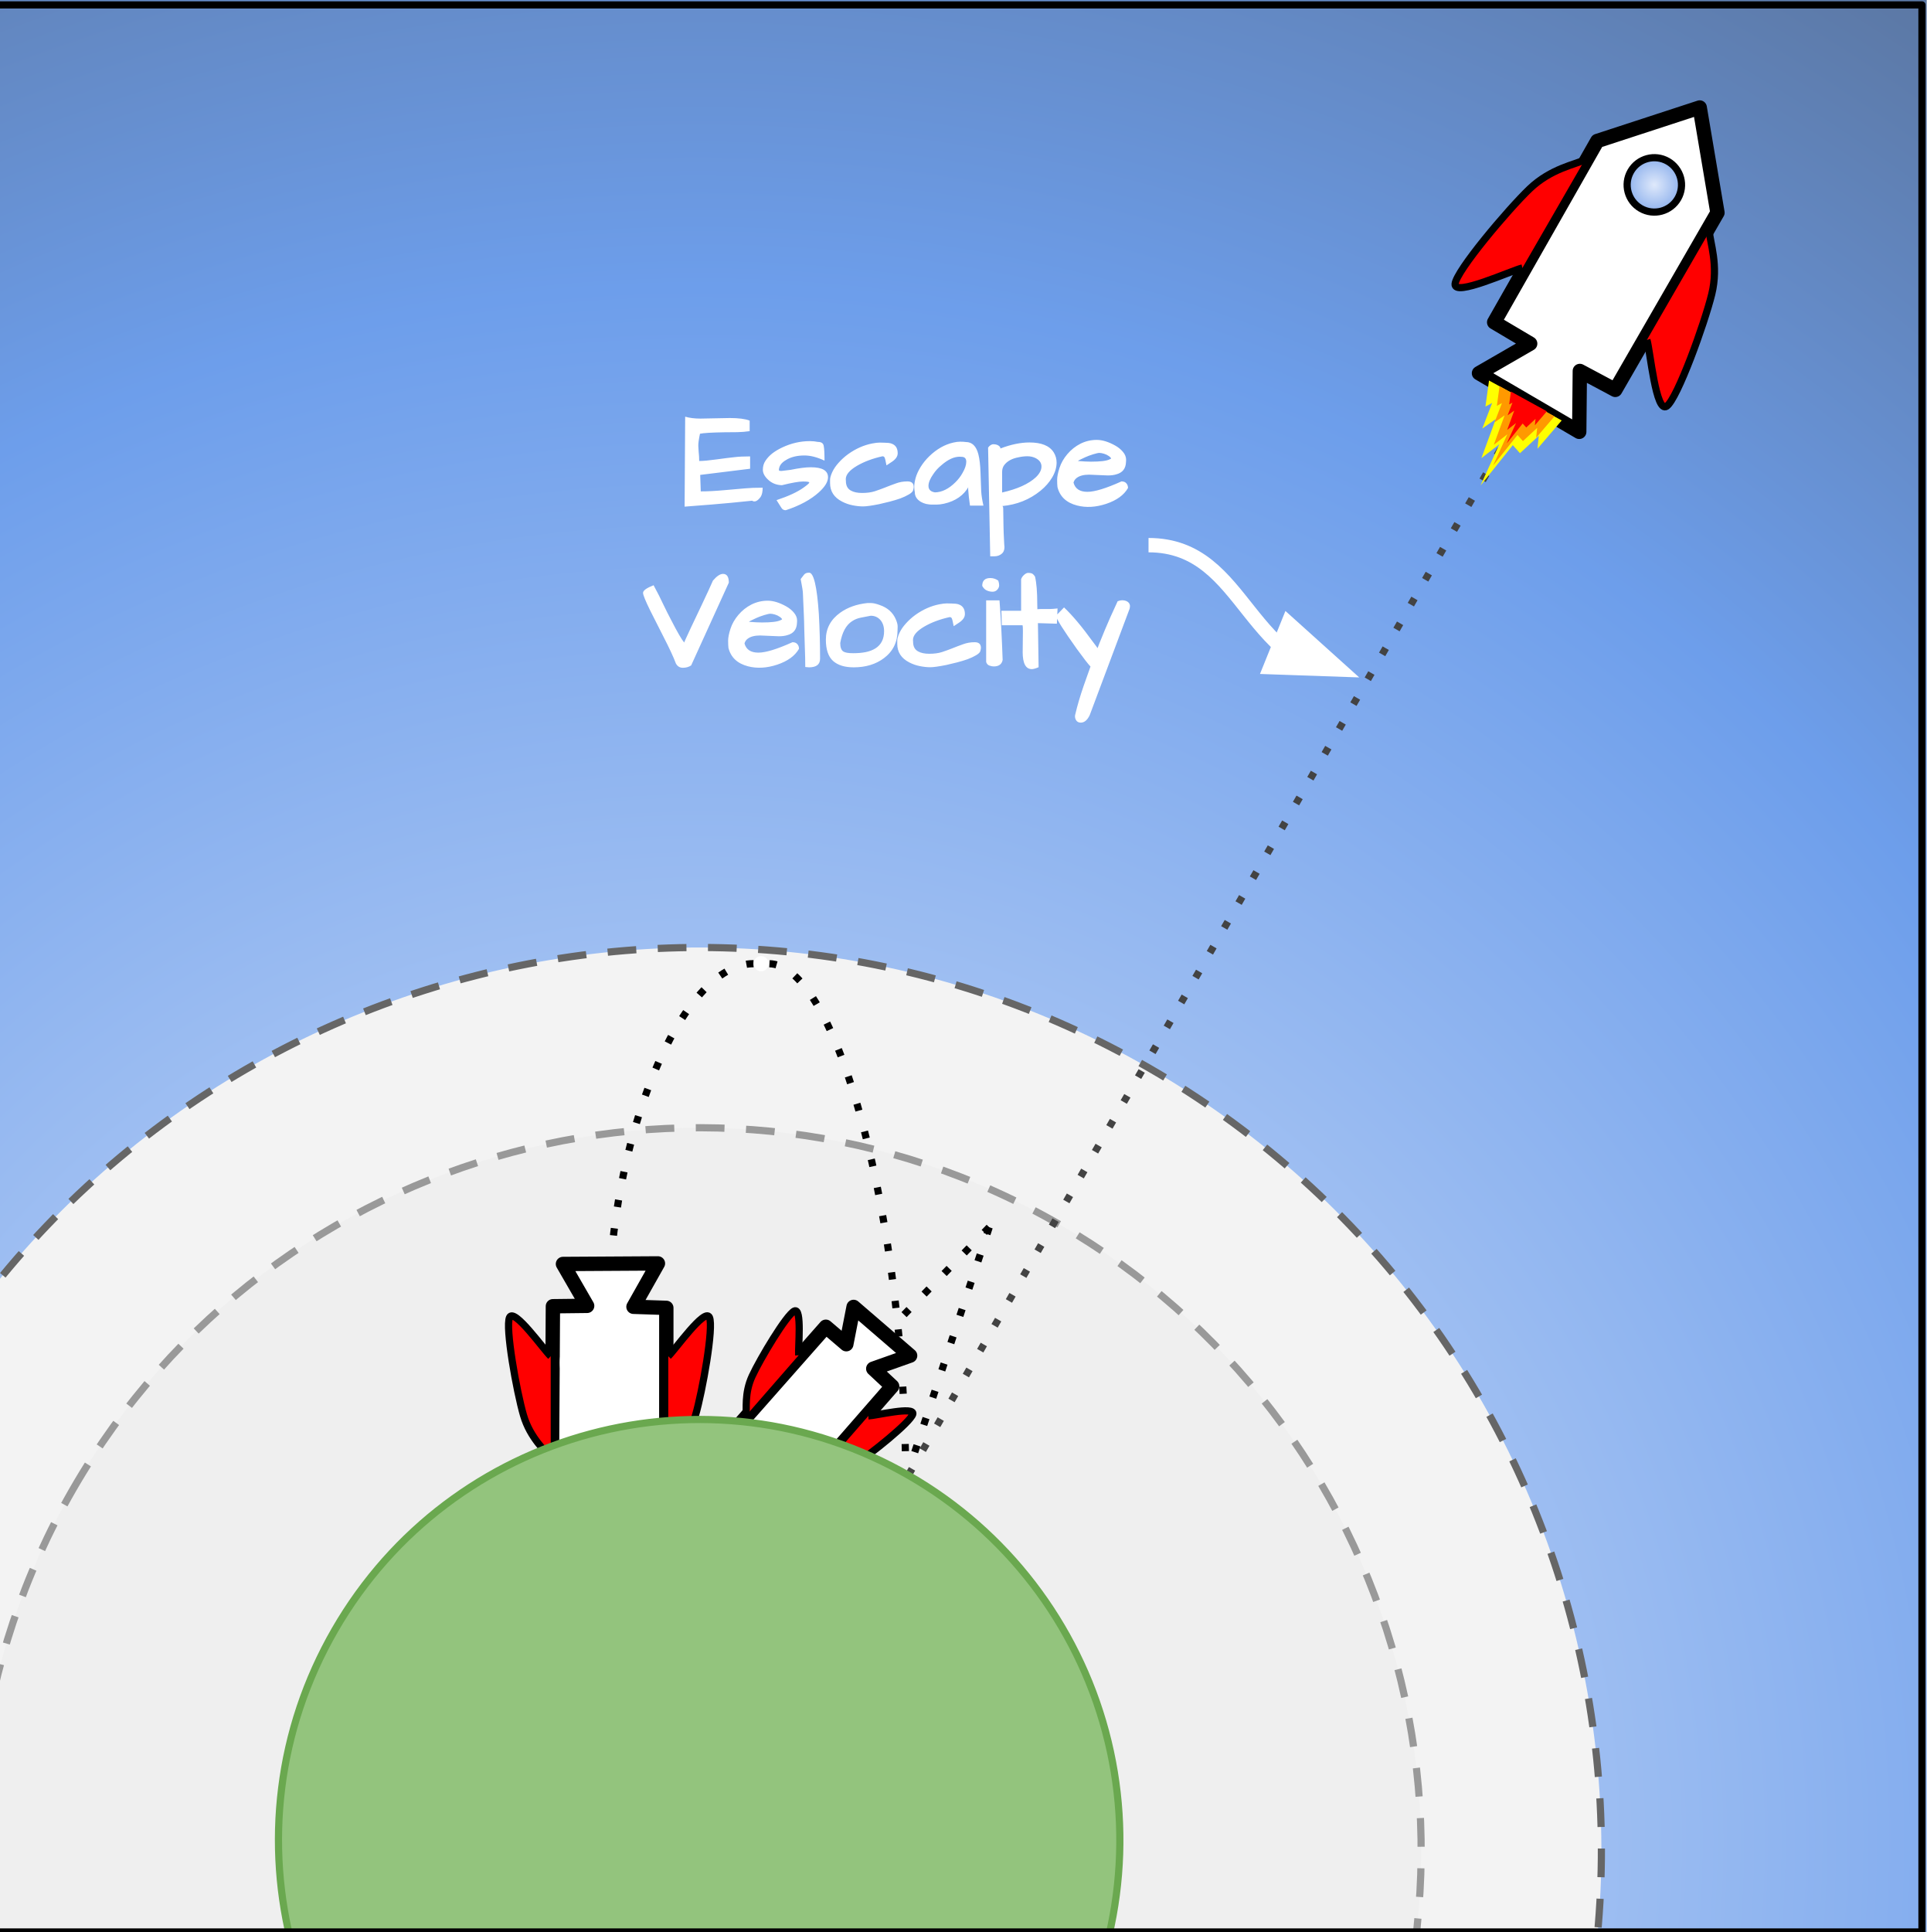
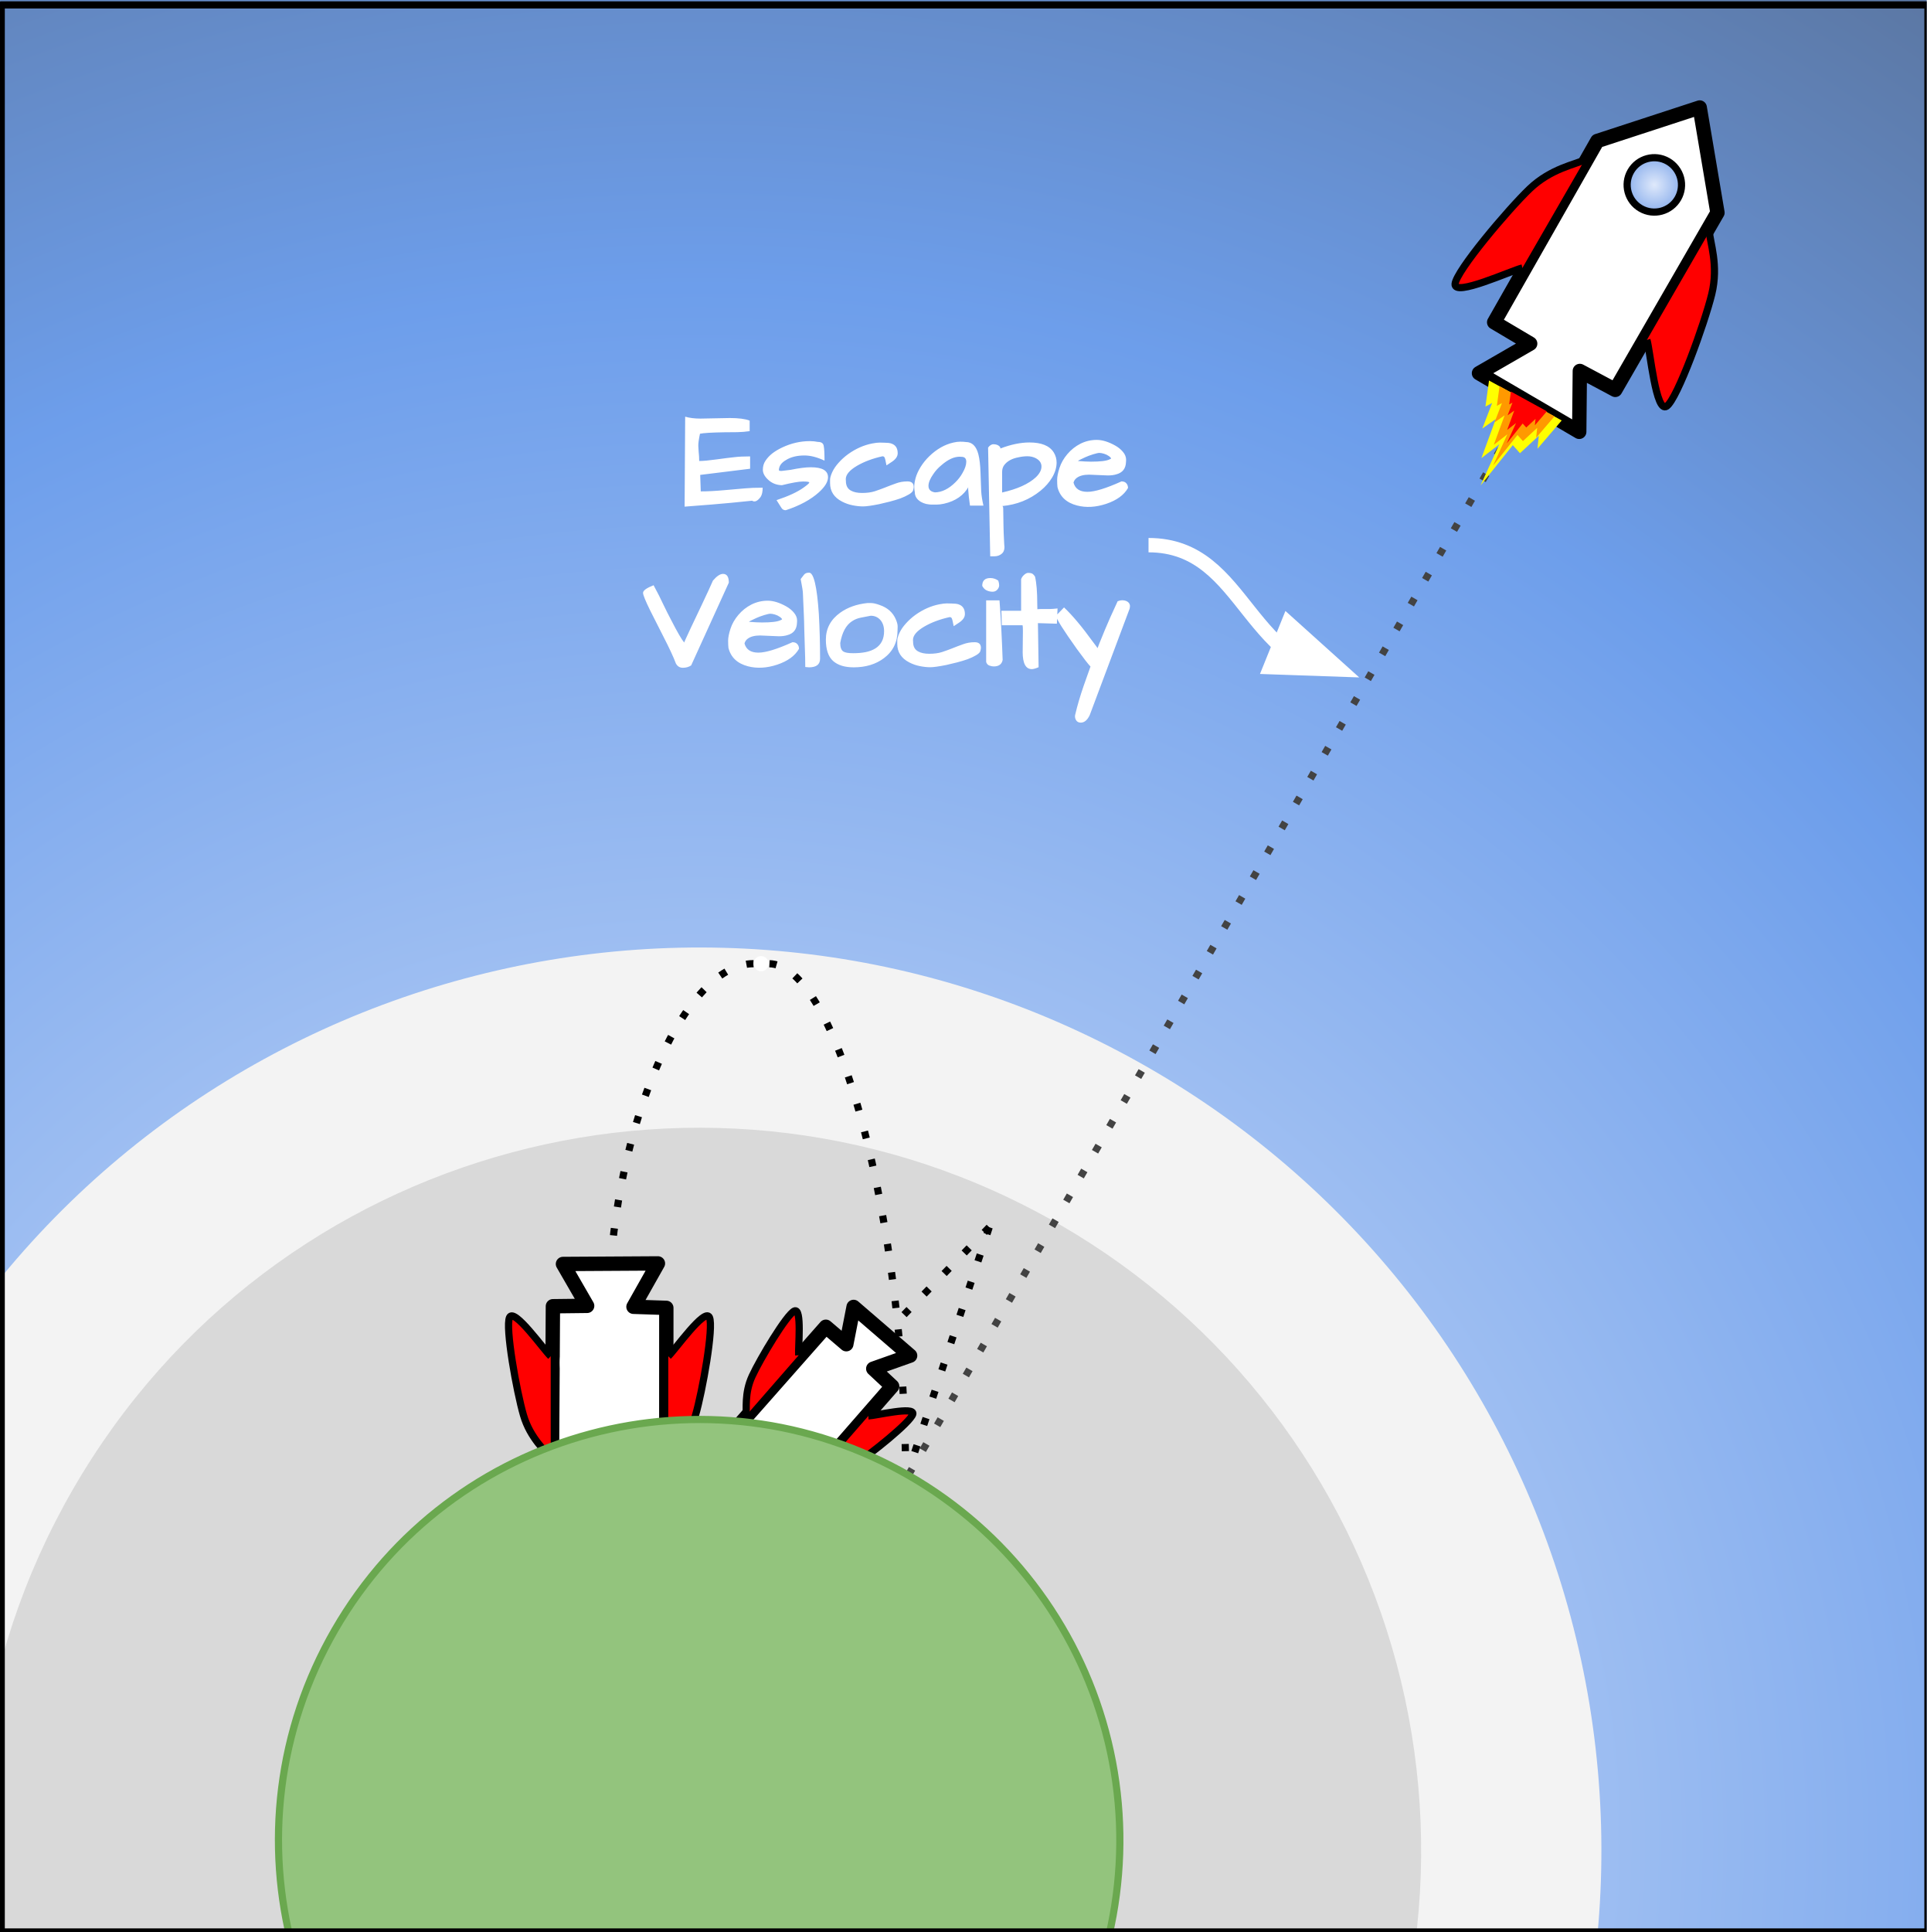
<svg xmlns="http://www.w3.org/2000/svg" version="1.1" viewBox="0.0 0.0 268.438 269.126" fill="none" stroke="none" stroke-linecap="square" stroke-miterlimit="10">
  <clipPath id="p.0">
    <path d="m0 0l268.438 0l0 269.126l-268.438 0l0 -269.126z" clip-rule="nonzero" />
  </clipPath>
  <g clip-path="url(#p.0)">
    <path fill="#000000" fill-opacity="0.0" d="m0 0l268.438 0l0 269.126l-268.438 0z" fill-rule="evenodd" />
    <defs>
      <radialGradient id="p.1" gradientUnits="userSpaceOnUse" gradientTransform="matrix(19.35632 11.1756 -11.1756 19.35632 0.0 0.0)" spreadMethod="pad" cx="9.509" cy="7.754" fx="9.509" fy="7.754" r="19.356">
        <stop offset="0.0" stop-color="#dfe9fb" />
        <stop offset="0.5" stop-color="#6d9eeb" />
        <stop offset="1.0" stop-color="#434343" />
      </radialGradient>
    </defs>
    <path fill="url(#p.1)" d="m-163.452 105.738l0 0c85.756 -148.525 272.069 -201.497 416.142 -118.315l0 0c69.186 39.945 119.179 106.588 138.981 185.268c19.802 78.68 7.791 162.951 -33.39 234.275l0 0c-85.756 148.525 -272.069 201.497 -416.142 118.315l0 0c-144.072 -83.182 -191.347 -271.018 -105.591 -419.543z" fill-rule="evenodd" />
    <path fill="#f3f3f3" d="m-11.56 194.887l0 0c34.729 -60.151 111.644 -80.76 171.795 -46.031l0 0c28.886 16.677 49.963 44.146 58.596 76.364c8.633 32.218 4.113 66.545 -12.564 95.431l0 0c-34.729 60.151 -111.644 80.76 -171.795 46.031l0 0c-60.151 -34.729 -80.76 -111.644 -46.031 -171.795z" fill-rule="evenodd" />
-     <path stroke="#666666" stroke-width="1.0" stroke-linejoin="round" stroke-linecap="butt" stroke-dasharray="4.0,3.0" d="m-11.56 194.887l0 0c34.729 -60.151 111.644 -80.76 171.795 -46.031l0 0c28.886 16.677 49.963 44.146 58.596 76.364c8.633 32.218 4.113 66.545 -12.564 95.431l0 0c-34.729 60.151 -111.644 80.76 -171.795 46.031l0 0c-60.151 -34.729 -80.76 -111.644 -46.031 -171.795z" fill-rule="evenodd" />
-     <path fill="#efefef" d="m10.184 207.423l0 0c27.797 -48.14 89.356 -64.624 137.496 -36.819l0 0c23.118 13.353 39.986 35.342 46.894 61.13c6.908 25.788 3.289 53.264 -10.059 76.381l0 0c-27.797 48.14 -89.356 64.624 -137.496 36.819l0 0c-48.14 -27.806 -64.632 -89.372 -36.835 -137.512z" fill-rule="evenodd" />
-     <path stroke="#999999" stroke-width="1.0" stroke-linejoin="round" stroke-linecap="butt" stroke-dasharray="4.0,3.0" d="m10.184 207.423l0 0c27.797 -48.14 89.356 -64.624 137.496 -36.819l0 0c23.118 13.353 39.986 35.342 46.894 61.13c6.908 25.788 3.289 53.264 -10.059 76.381l0 0c-27.797 48.14 -89.356 64.624 -137.496 36.819l0 0c-48.14 -27.806 -64.632 -89.372 -36.835 -137.512z" fill-rule="evenodd" />
+     <path fill="#d9d9d9" d="m10.184 207.423l0 0c27.797 -48.14 89.356 -64.624 137.496 -36.819l0 0c23.118 13.353 39.986 35.342 46.894 61.13c6.908 25.788 3.289 53.264 -10.059 76.381l0 0c-27.797 48.14 -89.356 64.624 -137.496 36.819l0 0c-48.14 -27.806 -64.632 -89.372 -36.835 -137.512z" fill-rule="evenodd" />
    <path fill="#000000" fill-opacity="0.0" d="m104.985 134.24c-10.079 0 -20.157 24.362 -20.157 48.724" fill-rule="evenodd" />
    <path stroke="#000000" stroke-width="1.0" stroke-linejoin="round" stroke-linecap="butt" stroke-dasharray="1.0,3.0" d="m104.985 134.24c-10.079 0 -20.157 24.362 -20.157 48.724" fill-rule="evenodd" />
    <path fill="#ffffff" d="m77.034 181.958l-0.144 23.764l8.201 9.132l7.74 -9.369l0.004 -23.3l-4.575 -0.152l3.406 -6.04l-13.231 0.078l3.369 5.832z" fill-rule="evenodd" />
    <path stroke="#000000" stroke-width="2.0" stroke-linejoin="round" stroke-linecap="butt" d="m77.034 181.958l-0.144 23.764l8.201 9.132l7.74 -9.369l0.004 -23.3l-4.575 -0.152l3.406 -6.04l-13.231 0.078l3.369 5.832z" fill-rule="evenodd" />
    <defs>
      <radialGradient id="p.2" gradientUnits="userSpaceOnUse" gradientTransform="matrix(2.093434 -7.148488668846959E-4 -7.148488668846959E-4 -2.093434 0.0 0.0)" spreadMethod="pad" cx="40.579" cy="-97.764" fx="40.579" fy="-97.764" r="2.093">
        <stop offset="0.0" stop-color="#dfe9fb" />
        <stop offset="1.0" stop-color="#6e9be7" />
      </radialGradient>
    </defs>
    <path fill="url(#p.2)" d="m81.92 204.634l0 0c2.89917E-4 1.711 1.388 3.098 3.1 3.098l0 0c0.822 -2.746582E-4 1.61 -0.327 2.191 -0.908c0.581 -0.581 0.907 -1.37 0.907 -2.191l0 0c-2.89917E-4 -1.711 -1.388 -3.098 -3.1 -3.098l0 0c-1.712 5.79834E-4 -3.099 1.388 -3.099 3.1z" fill-rule="evenodd" />
    <path stroke="#000000" stroke-width="1.0" stroke-linejoin="round" stroke-linecap="butt" d="m81.92 204.634l0 0c2.89917E-4 1.711 1.388 3.098 3.1 3.098l0 0c0.822 -2.746582E-4 1.61 -0.327 2.191 -0.908c0.581 -0.581 0.907 -1.37 0.907 -2.191l0 0c-2.89917E-4 -1.711 -1.388 -3.098 -3.1 -3.098l0 0c-1.712 5.79834E-4 -3.099 1.388 -3.099 3.1z" fill-rule="evenodd" />
    <path fill="#ff0000" d="m76.728 203.167c-0.632 -1.006 -2.84 -2.759 -3.795 -6.036c-0.955 -3.277 -2.57 -12.256 -1.938 -13.623c0.632 -1.368 4.775 4.515 5.73 5.418" fill-rule="evenodd" />
    <path stroke="#000000" stroke-width="1.0" stroke-linejoin="round" stroke-linecap="butt" d="m76.728 203.167c-0.632 -1.006 -2.84 -2.759 -3.795 -6.036c-0.955 -3.277 -2.57 -12.256 -1.938 -13.623c0.632 -1.368 4.775 4.515 5.73 5.418" fill-rule="evenodd" />
    <path fill="#ff0000" d="m93.113 203.162c0.632 -1.006 2.839 -2.761 3.793 -6.039c0.954 -3.277 2.566 -12.257 1.933 -13.625c-0.633 -1.367 -4.774 4.518 -5.728 5.421" fill-rule="evenodd" />
    <path stroke="#000000" stroke-width="1.0" stroke-linejoin="round" stroke-linecap="butt" d="m93.113 203.162c0.632 -1.006 2.839 -2.761 3.793 -6.039c0.954 -3.277 2.566 -12.257 1.933 -13.625c-0.633 -1.367 -4.774 4.518 -5.728 5.421" fill-rule="evenodd" />
    <path fill="#000000" fill-opacity="0.0" d="m189.362 94.367l0 0c2.67 -4.636 8.593 -6.222 13.228 -3.543l0 0c2.226 1.286 3.852 3.404 4.519 5.888c0.667 2.484 0.322 5.13 -0.96 7.356l0 0c-2.67 4.636 -8.593 6.222 -13.228 3.543l0 0c-4.636 -2.679 -6.229 -8.608 -3.559 -13.244z" fill-rule="evenodd" />
    <path fill="#000000" fill-opacity="0.0" d="m219.067 45.257l-92.882 160.882" fill-rule="evenodd" />
    <path stroke="#434343" stroke-width="1.0" stroke-linejoin="round" stroke-linecap="butt" stroke-dasharray="1.0,3.0" d="m219.067 45.257l-92.882 160.882" fill-rule="evenodd" />
    <path fill="#000000" fill-opacity="0.0" d="m160.019 75.939c7.012 0 10.355 4.606 14.024 9.213c3.669 4.606 7.665 9.213 15.33 9.213" fill-rule="evenodd" />
    <path stroke="#ffffff" stroke-width="2.0" stroke-linejoin="round" stroke-linecap="butt" d="m160.019 75.939c7.012 0 10.355 4.606 14.024 9.213c0.917 1.152 1.855 2.303 2.865 3.383c0.253 0.27 0.51 0.535 0.772 0.795c0.131 0.13 0.264 0.258 0.398 0.385l0.168 0.155" fill-rule="evenodd" />
    <path fill="#ffffff" stroke="#ffffff" stroke-width="2.0" stroke-linecap="butt" d="m177.009 92.933l9.653 0.336l-7.178 -6.462z" fill-rule="evenodd" />
    <path fill="#000000" fill-opacity="0.0" d="m307.112 129.128c-0.008 0.016 0.004 0.031 0.016 0.047c0.012 0.016 0.024 0.031 0.016 0.047" fill-rule="evenodd" />
    <path stroke="#000000" stroke-width="1.0" stroke-linejoin="round" stroke-linecap="butt" d="m307.112 129.128c-0.008 0.016 0.004 0.031 0.016 0.047c0.012 0.016 0.024 0.031 0.016 0.047" fill-rule="evenodd" />
    <path fill="#ffffff" d="m77.997 189.805l0 0c0 -3.775 3.06 -6.835 6.835 -6.835l0 0c1.813 0 3.551 0.72 4.833 2.002c1.282 1.282 2.002 3.02 2.002 4.833l0 0c0 3.775 -3.06 6.835 -6.835 6.835l0 0c-3.775 0 -6.835 -3.06 -6.835 -6.835z" fill-rule="evenodd" />
    <path fill="#ffffff" d="m208.175 44.894l14.371 -25.258l14.267 -4.661l2.472 14.653l-14.236 24.681l-4.938 -2.634l-0.085 8.479l-13.966 -8.168l7.132 -4.118z" fill-rule="evenodd" />
    <path stroke="#000000" stroke-width="2.0" stroke-linejoin="round" stroke-linecap="butt" d="m208.175 44.894l14.371 -25.258l14.267 -4.661l2.472 14.653l-14.236 24.681l-4.938 -2.634l-0.085 8.479l-13.966 -8.168l7.132 -4.118z" fill-rule="evenodd" />
    <defs>
      <radialGradient id="p.3" gradientUnits="userSpaceOnUse" gradientTransform="matrix(2.154262 1.243859 -1.243859 2.154262 0.0 0.0)" spreadMethod="pad" cx="85.419" cy="-37.365" fx="85.419" fy="-37.365" r="2.154">
        <stop offset="0.0" stop-color="#dfe9fb" />
        <stop offset="1.0" stop-color="#6e9be7" />
      </radialGradient>
    </defs>
    <path fill="url(#p.3)" d="m227.209 23.861l0 0c1.046 -1.812 3.364 -2.433 5.176 -1.387l0 0c0.87 0.503 1.505 1.33 1.766 2.301c0.26 0.971 0.124 2.005 -0.378 2.875l0 0c-1.046 1.812 -3.364 2.433 -5.176 1.387l0 0c-1.812 -1.046 -2.434 -3.364 -1.387 -5.177z" fill-rule="evenodd" />
    <path stroke="#000000" stroke-width="1.0" stroke-linejoin="round" stroke-linecap="butt" d="m227.209 23.861l0 0c1.046 -1.812 3.364 -2.433 5.176 -1.387l0 0c0.87 0.503 1.505 1.33 1.766 2.301c0.26 0.971 0.124 2.005 -0.378 2.875l0 0c-1.046 1.812 -3.364 2.433 -5.176 1.387l0 0c-1.812 -1.046 -2.434 -3.364 -1.387 -5.177z" fill-rule="evenodd" />
    <path fill="#ff0000" d="m220.814 22.242c-1.285 0.679 -4.694 1.188 -7.708 4.074c-3.014 2.887 -10.212 11.411 -10.378 13.246c-0.166 1.835 7.817 -1.864 9.38 -2.237" fill-rule="evenodd" />
    <path stroke="#000000" stroke-width="1.0" stroke-linejoin="round" stroke-linecap="butt" d="m220.814 22.242c-1.285 0.679 -4.694 1.188 -7.708 4.074c-3.014 2.887 -10.212 11.411 -10.378 13.246c-0.166 1.835 7.817 -1.864 9.38 -2.237" fill-rule="evenodd" />
    <path fill="#ff0000" d="m238.164 32.26c0.054 1.452 1.319 4.659 0.327 8.714c-0.992 4.054 -4.774 14.551 -6.279 15.612c-1.506 1.062 -2.295 -7.702 -2.754 -9.243" fill-rule="evenodd" />
    <path stroke="#000000" stroke-width="1.0" stroke-linejoin="round" stroke-linecap="butt" d="m238.164 32.26c0.054 1.452 1.319 4.659 0.327 8.714c-0.992 4.054 -4.774 14.551 -6.279 15.612c-1.506 1.062 -2.295 -7.702 -2.754 -9.243" fill-rule="evenodd" />
    <path fill="#ffffff" d="m216.469 35.541l0 0c1.966 -3.401 6.316 -4.564 9.717 -2.598l0 0c1.633 0.944 2.824 2.498 3.312 4.32c0.487 1.822 0.231 3.763 -0.713 5.396l0 0c-1.966 3.401 -6.316 4.564 -9.717 2.598l0 0c-3.401 -1.966 -4.564 -6.316 -2.598 -9.717z" fill-rule="evenodd" />
    <path fill="#000000" fill-opacity="0.0" d="m81.027 43.624l78.992 0l0 64.63l-78.992 0z" fill-rule="evenodd" />
    <path fill="#ffffff" d="m101.65 58.231q1.875 0 2.797 0.359l0 1.469q-0.844 0.125 -1.719 0.141q-0.859 0 -1.828 0.016q-2.656 0.047 -3.375 0.203q-0.25 1.188 -0.234 1.688q0.031 0.5 0.047 0.781q0.078 0.719 0.078 1.328q0.828 0 2.406 -0.219q1.594 -0.219 2.484 -0.312q0.891 -0.109 2.203 -0.109l0 1.719l-6.953 0.859l0.078 2.297q1.422 0 3.297 -0.172q1.891 -0.172 2.859 -0.25q0.984 -0.094 2.469 -0.094q0 0.844 -0.281 1.281q-0.656 0.891 -1.188 0.531q-3.078 0.328 -5.609 0.531q-2.516 0.188 -3.797 0.297l0.078 -12.531q0.906 0.266 2.125 0.266l4.062 -0.078zm11.322 6.859q2.391 0 2.391 1.391q0 0.938 -1.25 2.078q-1.719 1.562 -4.641 2.516q-0.406 0 -0.609 -0.344q-0.203 -0.344 -0.297 -0.469q-0.078 -0.141 -0.375 -0.594q2.5 -0.828 3.797 -1.766q0.766 -0.547 0.766 -0.688q0 -0.141 -0.875 -0.141q-0.859 0 -2.938 0.516q-1.156 -0.031 -1.938 -0.781q-0.719 -0.672 -0.719 -1.375q0 -0.719 0.375 -1.266q0.375 -0.562 0.953 -1.016q0.594 -0.453 1.359 -0.812q1.875 -0.891 3.859 -0.891q0.594 0 1.125 0.109q0.719 0 0.812 0.562q0.109 0.547 0.109 2.047q-1.531 -0.719 -2.797 -0.719q-1.562 0 -2.578 0.641q-0.953 0.547 -0.984 1.391q0 0.125 0.359 0.125l1.281 -0.156q1.75 -0.359 2.812 -0.359zm10.365 2.812q0.734 -0.297 1.484 -0.562q0.75 -0.281 1.609 -0.281q0.875 0 0.875 0.781q0 0.141 -0.078 0.438q-0.062 0.281 -0.594 0.594q-0.531 0.312 -1.203 0.562q-0.672 0.234 -1.453 0.438q-0.781 0.203 -1.5 0.359q-1.562 0.312 -2.234 0.312q-0.672 0 -1.453 -0.156q-0.781 -0.156 -1.469 -0.516q-1.672 -0.859 -1.672 -2.578q0 -0.109 0 -0.469q0 -0.375 0.297 -1.047q0.312 -0.672 0.891 -1.312q0.578 -0.656 1.328 -1.203q1.594 -1.141 3.344 -1.484q0.641 -0.125 1.047 -0.125q0.406 0 0.672 0.016q0.266 0 0.578 0.031q0.328 0.031 0.594 0.172q0.672 0.344 0.672 1.266q0 0.641 -0.781 1.172q-0.156 0.109 -0.781 0.516q-0.172 -0.922 -0.266 -1.094q-0.078 -0.172 -0.297 -0.172q-2.047 0.453 -3.547 1.328q-1.562 0.922 -1.562 1.859q0 0.109 0.016 0.25q0 0.969 0.703 1.344q0.578 0.328 1.562 0.328q1.0 0 1.75 -0.234q0.75 -0.25 1.469 -0.531zm11.634 -0.141q-1.031 1.859 -3.453 2.406q-0.578 0.125 -1.031 0.125q-0.438 0 -0.75 0q-0.297 -0.016 -0.703 -0.094q-0.391 -0.094 -0.719 -0.281q-0.859 -0.5 -0.859 -1.359q-0.078 -0.328 -0.078 -0.781q0 -0.469 0.188 -1.188q0.203 -0.734 0.703 -1.547q0.516 -0.828 1.234 -1.516q1.531 -1.469 3.312 -1.875q0.516 -0.125 0.969 -0.125q0.453 0 0.781 0.047q1.312 0 1.75 1.719q0.25 0.969 0.297 2.609q0.047 1.641 0.094 2.516q0.047 0.859 0.312 2.016l-1.875 0q-0.109 -0.812 -0.156 -1.203q-0.031 -0.391 -0.062 -0.703q-0.094 -0.75 0.047 -0.766zm-0.344 -3.438q0 -0.688 -0.672 -0.688q-0.141 -0.016 -0.25 -0.016q-1.188 0 -2.547 1.188q-0.672 0.547 -1.125 1.234q-0.672 0.953 -0.672 1.641q0 0.766 0.906 0.906q1.453 -0.031 2.828 -1.391q0.609 -0.594 1.0 -1.297q0.531 -0.906 0.531 -1.578zm4.742 -1.844q2.203 -0.844 4.062 -0.844q2.5 0 3.375 1.375q0.406 0.656 0.406 1.422q0 1.016 -0.609 2.062q-0.609 1.031 -1.625 1.859q-2.281 1.859 -5.344 2.141q0.141 0 0.141 0.438q0.016 0.453 0.016 1.0q0.016 0.547 0.016 1.156q0.016 0.625 0.031 1.188q0.062 1.375 0.078 1.578q0.031 0.219 0.031 0.359q0 0.641 -0.422 0.953q-0.406 0.328 -1.0 0.328q-0.094 0 -0.562 0l-0.297 -15.141q0.359 -0.5 0.797 -0.469q0.438 0.016 0.703 0.219q0.266 0.203 0.203 0.375zm4.938 1.344q-0.531 -0.266 -1.156 -0.266q-0.609 0 -1.234 0.141q-1.391 0.25 -2.031 1.125q-0.266 0.375 -0.266 0.953q0 0.078 0 0.141l0 2.688q3.188 -0.719 4.703 -2.125q0.781 -0.75 0.781 -1.5q0 -0.734 -0.797 -1.156zm7.197 4.688q1.531 0 4.75 -1.453q0.453 0 0.672 0.266q0.234 0.25 0.234 0.656q-0.844 1.469 -3.031 2.203q-2.172 0.719 -4.062 0.234q-2.234 -0.578 -2.734 -2.562q-0.047 -0.391 -0.047 -1.016q0 -0.641 0.328 -1.656q0.328 -1.016 1.094 -1.922q0.781 -0.922 1.828 -1.453q1.062 -0.531 2.266 -0.531q1.156 0 2.562 0.781q0.672 0.375 1.094 0.891q0.438 0.516 0.438 1.109q0 0.156 -0.016 0.297q-0.047 1.375 -1.344 1.719q-0.5 0.156 -1.188 0.156l-2.609 -0.109q-1.172 0 -1.766 0.484q-0.297 0.234 -0.406 0.625q0.344 1.281 1.938 1.281zm2.984 -4.984q-0.312 -0.219 -0.688 -0.328q-0.375 -0.109 -0.625 -0.109q-0.234 0 -0.859 0.188q-0.609 0.188 -1.094 0.406q-1.031 0.469 -1.031 0.531q1.094 0.094 1.812 0.094q1.938 0 2.578 -0.312q0.219 -0.094 0.219 -0.109q0 -0.141 -0.312 -0.359z" fill-rule="nonzero" />
    <path fill="#ffffff" d="m94.171 92.428q-0.484 -1.312 -1.812 -3.891q-1.312 -2.594 -1.75 -3.453q-1.016 -2.062 -1.016 -2.5q0 -0.484 1.469 -1.062q0.797 1.469 1.344 2.656q0.562 1.172 1.109 2.203q1.281 2.5 1.812 3.125q-0.047 0.031 0.938 -2.078l1.5 -3.156q1.203 -2.547 1.562 -3.391q0.797 -0.938 1.406 -0.938q0.812 0 0.812 1.219l-5.25 11.531q-0.5 0.328 -1.156 0.328q-0.641 0 -0.969 -0.594zm11.493 -1.516q1.531 0 4.75 -1.453q0.453 0 0.672 0.266q0.234 0.25 0.234 0.656q-0.844 1.469 -3.031 2.203q-2.172 0.719 -4.062 0.234q-2.234 -0.578 -2.734 -2.562q-0.047 -0.391 -0.047 -1.016q0 -0.641 0.328 -1.656q0.328 -1.016 1.094 -1.922q0.781 -0.922 1.828 -1.453q1.062 -0.531 2.266 -0.531q1.156 0 2.562 0.781q0.672 0.375 1.094 0.891q0.438 0.516 0.438 1.109q0 0.156 -0.016 0.297q-0.047 1.375 -1.344 1.719q-0.5 0.156 -1.188 0.156l-2.609 -0.109q-1.172 0 -1.766 0.484q-0.297 0.234 -0.406 0.625q0.344 1.281 1.938 1.281zm2.984 -4.984q-0.312 -0.219 -0.688 -0.328q-0.375 -0.109 -0.625 -0.109q-0.234 0 -0.859 0.188q-0.609 0.188 -1.094 0.406q-1.031 0.469 -1.031 0.531q1.094 0.094 1.812 0.094q1.938 0 2.578 -0.312q0.219 -0.094 0.219 -0.109q0 -0.141 -0.312 -0.359zm3.343 -0.406q-0.031 -0.984 -0.078 -1.75q-0.031 -0.781 -0.047 -1.141q0 -0.359 -0.312 -1.969q0.266 -0.344 0.469 -0.609q0.219 -0.281 0.703 -0.281q0.969 0 1.359 5.734q0.172 3.109 0.172 6.25q0 1.203 -1.547 1.203l-0.516 -0.047q0 -1.297 -0.062 -2.766q-0.047 -1.469 -0.078 -2.547q-0.016 -1.094 -0.062 -2.078zm3.074 3.578q0 -2.328 2.016 -3.766q1.547 -1.094 3.75 -1.328q0.125 0 0.547 0q0.438 0 1.172 0.266q1.656 0.562 2.266 2.016q0.25 0.578 0.25 0.984q0 0.391 -0.016 0.547q0 2.438 -1.891 3.859q-1.703 1.281 -4.219 1.281q-1.875 0 -2.875 -0.891q-1.0 -0.906 -1.0 -2.969zm2.0 0.469q0 0.906 0.438 1.188q0.359 0.234 1.359 0.234q1.0 0 1.766 -0.156q0.766 -0.156 1.344 -0.516q1.203 -0.766 1.203 -2.391q0 -0.953 -0.5 -1.547q-0.531 -0.609 -1.359 -0.609q-0.688 0.125 -1.375 0.266q-0.672 0.125 -1.234 0.5q-1.25 0.812 -1.641 3.031zm15.635 0.734q0.734 -0.297 1.484 -0.562q0.75 -0.281 1.609 -0.281q0.875 0 0.875 0.781q0 0.141 -0.078 0.438q-0.062 0.281 -0.594 0.594q-0.531 0.312 -1.203 0.562q-0.672 0.234 -1.453 0.438q-0.781 0.203 -1.5 0.359q-1.562 0.312 -2.234 0.312q-0.672 0 -1.453 -0.156q-0.781 -0.156 -1.469 -0.516q-1.672 -0.859 -1.672 -2.578q0 -0.109 0 -0.469q0 -0.375 0.297 -1.047q0.312 -0.672 0.891 -1.312q0.578 -0.656 1.328 -1.203q1.594 -1.141 3.344 -1.484q0.641 -0.125 1.047 -0.125q0.406 0 0.672 0.016q0.266 0 0.578 0.031q0.328 0.031 0.594 0.172q0.672 0.344 0.672 1.266q0 0.641 -0.781 1.172q-0.156 0.109 -0.781 0.516q-0.172 -0.922 -0.266 -1.094q-0.078 -0.172 -0.297 -0.172q-2.047 0.453 -3.547 1.328q-1.562 0.922 -1.562 1.859q0 0.109 0.016 0.25q0 0.969 0.703 1.344q0.578 0.328 1.562 0.328q1.0 0 1.75 -0.234q0.75 -0.25 1.469 -0.531zm6.556 -6.672q0.281 3.766 0.438 8.297q-0.172 0.906 -1.25 0.906q-0.266 0 -0.609 -0.125q-0.328 -0.125 -0.438 -0.5l0 -8.578l1.859 0zm-2.406 -2.016q0 -1.094 1.125 -1.094q0.609 0 1.109 0.359q0.125 0.359 0.125 0.656q0 0.297 -0.234 0.578q-0.266 0.312 -0.688 0.312q-0.406 0 -0.797 -0.172q-0.391 -0.172 -0.641 -0.641zm5.636 9.203l0.031 -2.922q0 -0.641 -0.047 -0.797l-2.891 0l-0.062 -2.016l2.75 0l0 -4.391q0.094 -0.297 0.328 -0.531q0.359 -0.359 0.641 -0.359q0.281 0 0.484 0.062q0.219 0.062 0.484 0.453q0.312 1.312 0.312 3.781q0 0.578 0.016 0.766q0.219 -0.031 0.828 -0.031q0 0 0.953 0q0.328 0 1.031 -0.078l-0.094 2.125l-2.641 -0.078l0.094 6.141q-0.625 0.266 -0.938 0.266q-1.281 0 -1.281 -2.391zm9.355 8.766q-0.5 1.078 -1.266 1.078q-0.484 0 -0.688 -0.406q-0.203 -0.391 -0.047 -0.844q0.391 -1.688 1.141 -3.875q0.766 -2.172 0.953 -2.688q-0.484 -0.5 -1.891 -2.438q-2.859 -4.016 -2.859 -4.531q0 -0.172 0.125 -0.297l0.938 -0.969q1.734 1.625 4.062 4.844q0.609 0.797 0.609 0.828q0.062 -0.188 0.281 -0.734q0.219 -0.547 0.359 -0.875q0.141 -0.344 0.375 -0.922q0.625 -1.516 1.781 -4.0q0.359 -0.141 0.625 -0.141q0.625 0 0.953 0.375q0.141 0.219 0.141 0.422q0 0.188 -0.047 0.375l-5.547 14.797z" fill-rule="nonzero" />
    <path fill="#ffff00" d="m217.585 58.57l-10.126 -5.564l-0.499 3.627l0.937 -0.501l-1.375 3.562l1.874 -1.312l-2.0 5.438l2.501 -1.937l-2.625 5.751l4.499 -5.627l1.0 1.126l2.625 -2.438l-0.186 1.814z" fill-rule="evenodd" />
    <path fill="#ff9900" d="m216.579 57.997l-7.653 -4.206l-0.377 2.742l0.708 -0.379l-1.039 2.692l1.416 -0.992l-1.512 4.11l1.89 -1.464l-1.984 4.346l3.4 -4.253l0.756 0.851l1.984 -1.843l-0.141 1.371z" fill-rule="evenodd" />
    <path fill="#ff0000" d="m215.518 57.294l-5.009 -2.752l-0.247 1.794l0.464 -0.248l-0.68 1.762l0.927 -0.649l-0.989 2.69l1.237 -0.958l-1.298 2.844l2.225 -2.783l0.495 0.557l1.298 -1.206l-0.092 0.897z" fill-rule="evenodd" />
    <path fill="#ffffff" d="m110.49 193.571l0 0c0 -2.87 2.327 -5.197 5.197 -5.197l0 0c1.378 0 2.7 0.548 3.675 1.522c0.975 0.975 1.522 2.296 1.522 3.675l0 0c0 2.87 -2.327 5.197 -5.197 5.197l0 0c-2.87 0 -5.197 -2.327 -5.197 -5.197z" fill-rule="evenodd" />
    <path fill="#ffffff" d="m104.985 134.24l0 0c0 -0.583 0.472 -1.055 1.055 -1.055l0 0c0.28 0 0.548 0.111 0.746 0.309c0.198 0.198 0.309 0.466 0.309 0.746l0 0c0 0.583 -0.472 1.055 -1.055 1.055l0 0c-0.583 0 -1.055 -0.472 -1.055 -1.055z" fill-rule="evenodd" />
    <path fill="#000000" fill-opacity="0.0" d="m126.185 206.148c0 -35.953 -9.543 -71.906 -19.087 -71.906" fill-rule="evenodd" />
    <path stroke="#000000" stroke-width="1.0" stroke-linejoin="round" stroke-linecap="butt" stroke-dasharray="1.0,3.0" d="m126.185 206.148c0 -35.953 -9.543 -71.906 -19.087 -71.906" fill-rule="evenodd" />
    <path fill="#000000" fill-opacity="0.0" d="m136.77 169.902l0 0c0 -0.583 0.472 -1.055 1.055 -1.055l0 0c0.28 0 0.548 0.111 0.746 0.309c0.198 0.198 0.309 0.466 0.309 0.746l0 0c0 0.583 -0.472 1.055 -1.055 1.055l0 0c-0.583 0 -1.055 -0.472 -1.055 -1.055z" fill-rule="evenodd" />
    <path fill="#000000" fill-opacity="0.0" d="m137.825 170.957l-18.457 18.929" fill-rule="evenodd" />
    <path stroke="#000000" stroke-width="1.0" stroke-linejoin="round" stroke-linecap="butt" stroke-dasharray="1.0,3.0" d="m137.825 170.957l-18.457 18.929" fill-rule="evenodd" />
    <path fill="#000000" fill-opacity="0.0" d="m137.825 170.957l-11.654 35.181" fill-rule="evenodd" />
    <path stroke="#000000" stroke-width="1.0" stroke-linejoin="round" stroke-linecap="butt" stroke-dasharray="1.0,3.0" d="m137.825 170.957l-11.654 35.181" fill-rule="evenodd" />
    <path fill="#ffffff" d="m115.059 184.815l-12.355 13.997l0.141 9.642l9.42 -1.551l12.032 -13.794l-2.63 -2.452l5.135 -1.818l-7.875 -6.785l-1.016 5.193z" fill-rule="evenodd" />
    <path stroke="#000000" stroke-width="2.0" stroke-linejoin="round" stroke-linecap="butt" d="m115.059 184.815l-12.355 13.997l0.141 9.642l9.42 -1.551l12.032 -13.794l-2.63 -2.452l5.135 -1.818l-7.875 -6.785l-1.016 5.193z" fill-rule="evenodd" />
    <defs>
      <radialGradient id="p.4" gradientUnits="userSpaceOnUse" gradientTransform="matrix(1.611108 1.403972 1.403972 -1.611108 0.0 0.0)" spreadMethod="pad" cx="100.342" cy="-38.164" fx="100.342" fy="-38.164" r="1.611">
        <stop offset="0.0" stop-color="#dfe9fb" />
        <stop offset="1.0" stop-color="#6e9be7" />
      </radialGradient>
    </defs>
    <path fill="url(#p.4)" d="m106.244 200.764l0 0c-0.883 1.013 -0.778 2.551 0.236 3.435l0 0c0.487 0.424 1.122 0.638 1.766 0.594c0.644 -0.044 1.244 -0.342 1.669 -0.829l0 0c0.883 -1.013 0.778 -2.551 -0.236 -3.435l0 0c-1.014 -0.883 -2.552 -0.778 -3.435 0.235z" fill-rule="evenodd" />
    <path stroke="#000000" stroke-width="1.0" stroke-linejoin="round" stroke-linecap="butt" d="m106.244 200.764l0 0c-0.883 1.013 -0.778 2.551 0.236 3.435l0 0c0.487 0.424 1.122 0.638 1.766 0.594c0.644 -0.044 1.244 -0.342 1.669 -0.829l0 0c0.883 -1.013 0.778 -2.551 -0.236 -3.435l0 0c-1.014 -0.883 -2.552 -0.778 -3.435 0.235z" fill-rule="evenodd" />
    <path fill="#ff0000" d="m103.927 197.215c0.145 -0.922 -0.257 -3.1 0.87 -5.534c1.126 -2.433 4.806 -8.584 5.887 -9.067c1.08 -0.483 0.496 5.139 0.596 6.167" fill-rule="evenodd" />
    <path stroke="#000000" stroke-width="1.0" stroke-linejoin="round" stroke-linecap="butt" d="m103.927 197.215c0.145 -0.922 -0.257 -3.1 0.87 -5.534c1.126 -2.433 4.806 -8.584 5.887 -9.067c1.08 -0.483 0.496 5.139 0.596 6.167" fill-rule="evenodd" />
    <path fill="#ff0000" d="m113.632 205.672c0.894 -0.27 3.107 -0.169 5.364 -1.617c2.257 -1.448 7.848 -5.933 8.179 -7.069c0.331 -1.136 -5.159 0.21 -6.191 0.252" fill-rule="evenodd" />
    <path stroke="#000000" stroke-width="1.0" stroke-linejoin="round" stroke-linecap="butt" d="m113.632 205.672c0.894 -0.27 3.107 -0.169 5.364 -1.617c2.257 -1.448 7.848 -5.933 8.179 -7.069c0.331 -1.136 -5.159 0.21 -6.191 0.252" fill-rule="evenodd" />
    <path fill="#93c47d" d="m46.66 227.044l0 0c16.186 -28.032 52.031 -37.635 80.063 -21.449l0 0c13.461 7.773 23.284 20.575 27.306 35.589c4.022 15.015 1.916 31.012 -5.857 44.474l0 0c-16.186 28.032 -52.031 37.635 -80.063 21.449l0 0c-28.032 -16.186 -37.635 -52.031 -21.449 -80.063z" fill-rule="evenodd" />
    <path stroke="#6aa84f" stroke-width="1.0" stroke-linejoin="round" stroke-linecap="butt" d="m46.66 227.044l0 0c16.186 -28.032 52.031 -37.635 80.063 -21.449l0 0c13.461 7.773 23.284 20.575 27.306 35.589c4.022 15.015 1.916 31.012 -5.857 44.474l0 0c-16.186 28.032 -52.031 37.635 -80.063 21.449l0 0c-28.032 -16.186 -37.635 -52.031 -21.449 -80.063z" fill-rule="evenodd" />
    <path fill="#000000" fill-opacity="0.0" d="m116.469 208.746l0 0c1.966 -3.401 6.316 -4.564 9.717 -2.598l0 0c1.633 0.944 2.824 2.498 3.312 4.32c0.487 1.822 0.231 3.763 -0.713 5.396l0 0c-1.966 3.401 -6.316 4.564 -9.717 2.598l0 0c-3.401 -1.966 -4.564 -6.316 -2.598 -9.717z" fill-rule="evenodd" />
-     <path fill="#000000" fill-opacity="0.0" d="m-0.663 0.684l268.441 0l0 268.441l-268.441 0z" fill-rule="evenodd" />
-     <path stroke="#000000" stroke-width="1.0" stroke-linejoin="round" stroke-linecap="butt" d="m-0.663 0.684l268.441 0l0 268.441l-268.441 0z" fill-rule="evenodd" />
+     <path fill="#000000" fill-opacity="0.0" d="m0.17 0.684l268.441 0l0 268.441l-268.441 0z" fill-rule="evenodd" />
+     <path stroke="#000000" stroke-width="1.0" stroke-linejoin="round" stroke-linecap="butt" d="m0.17 0.684l268.441 0l0 268.441l-268.441 0z" fill-rule="evenodd" />
  </g>
</svg>
